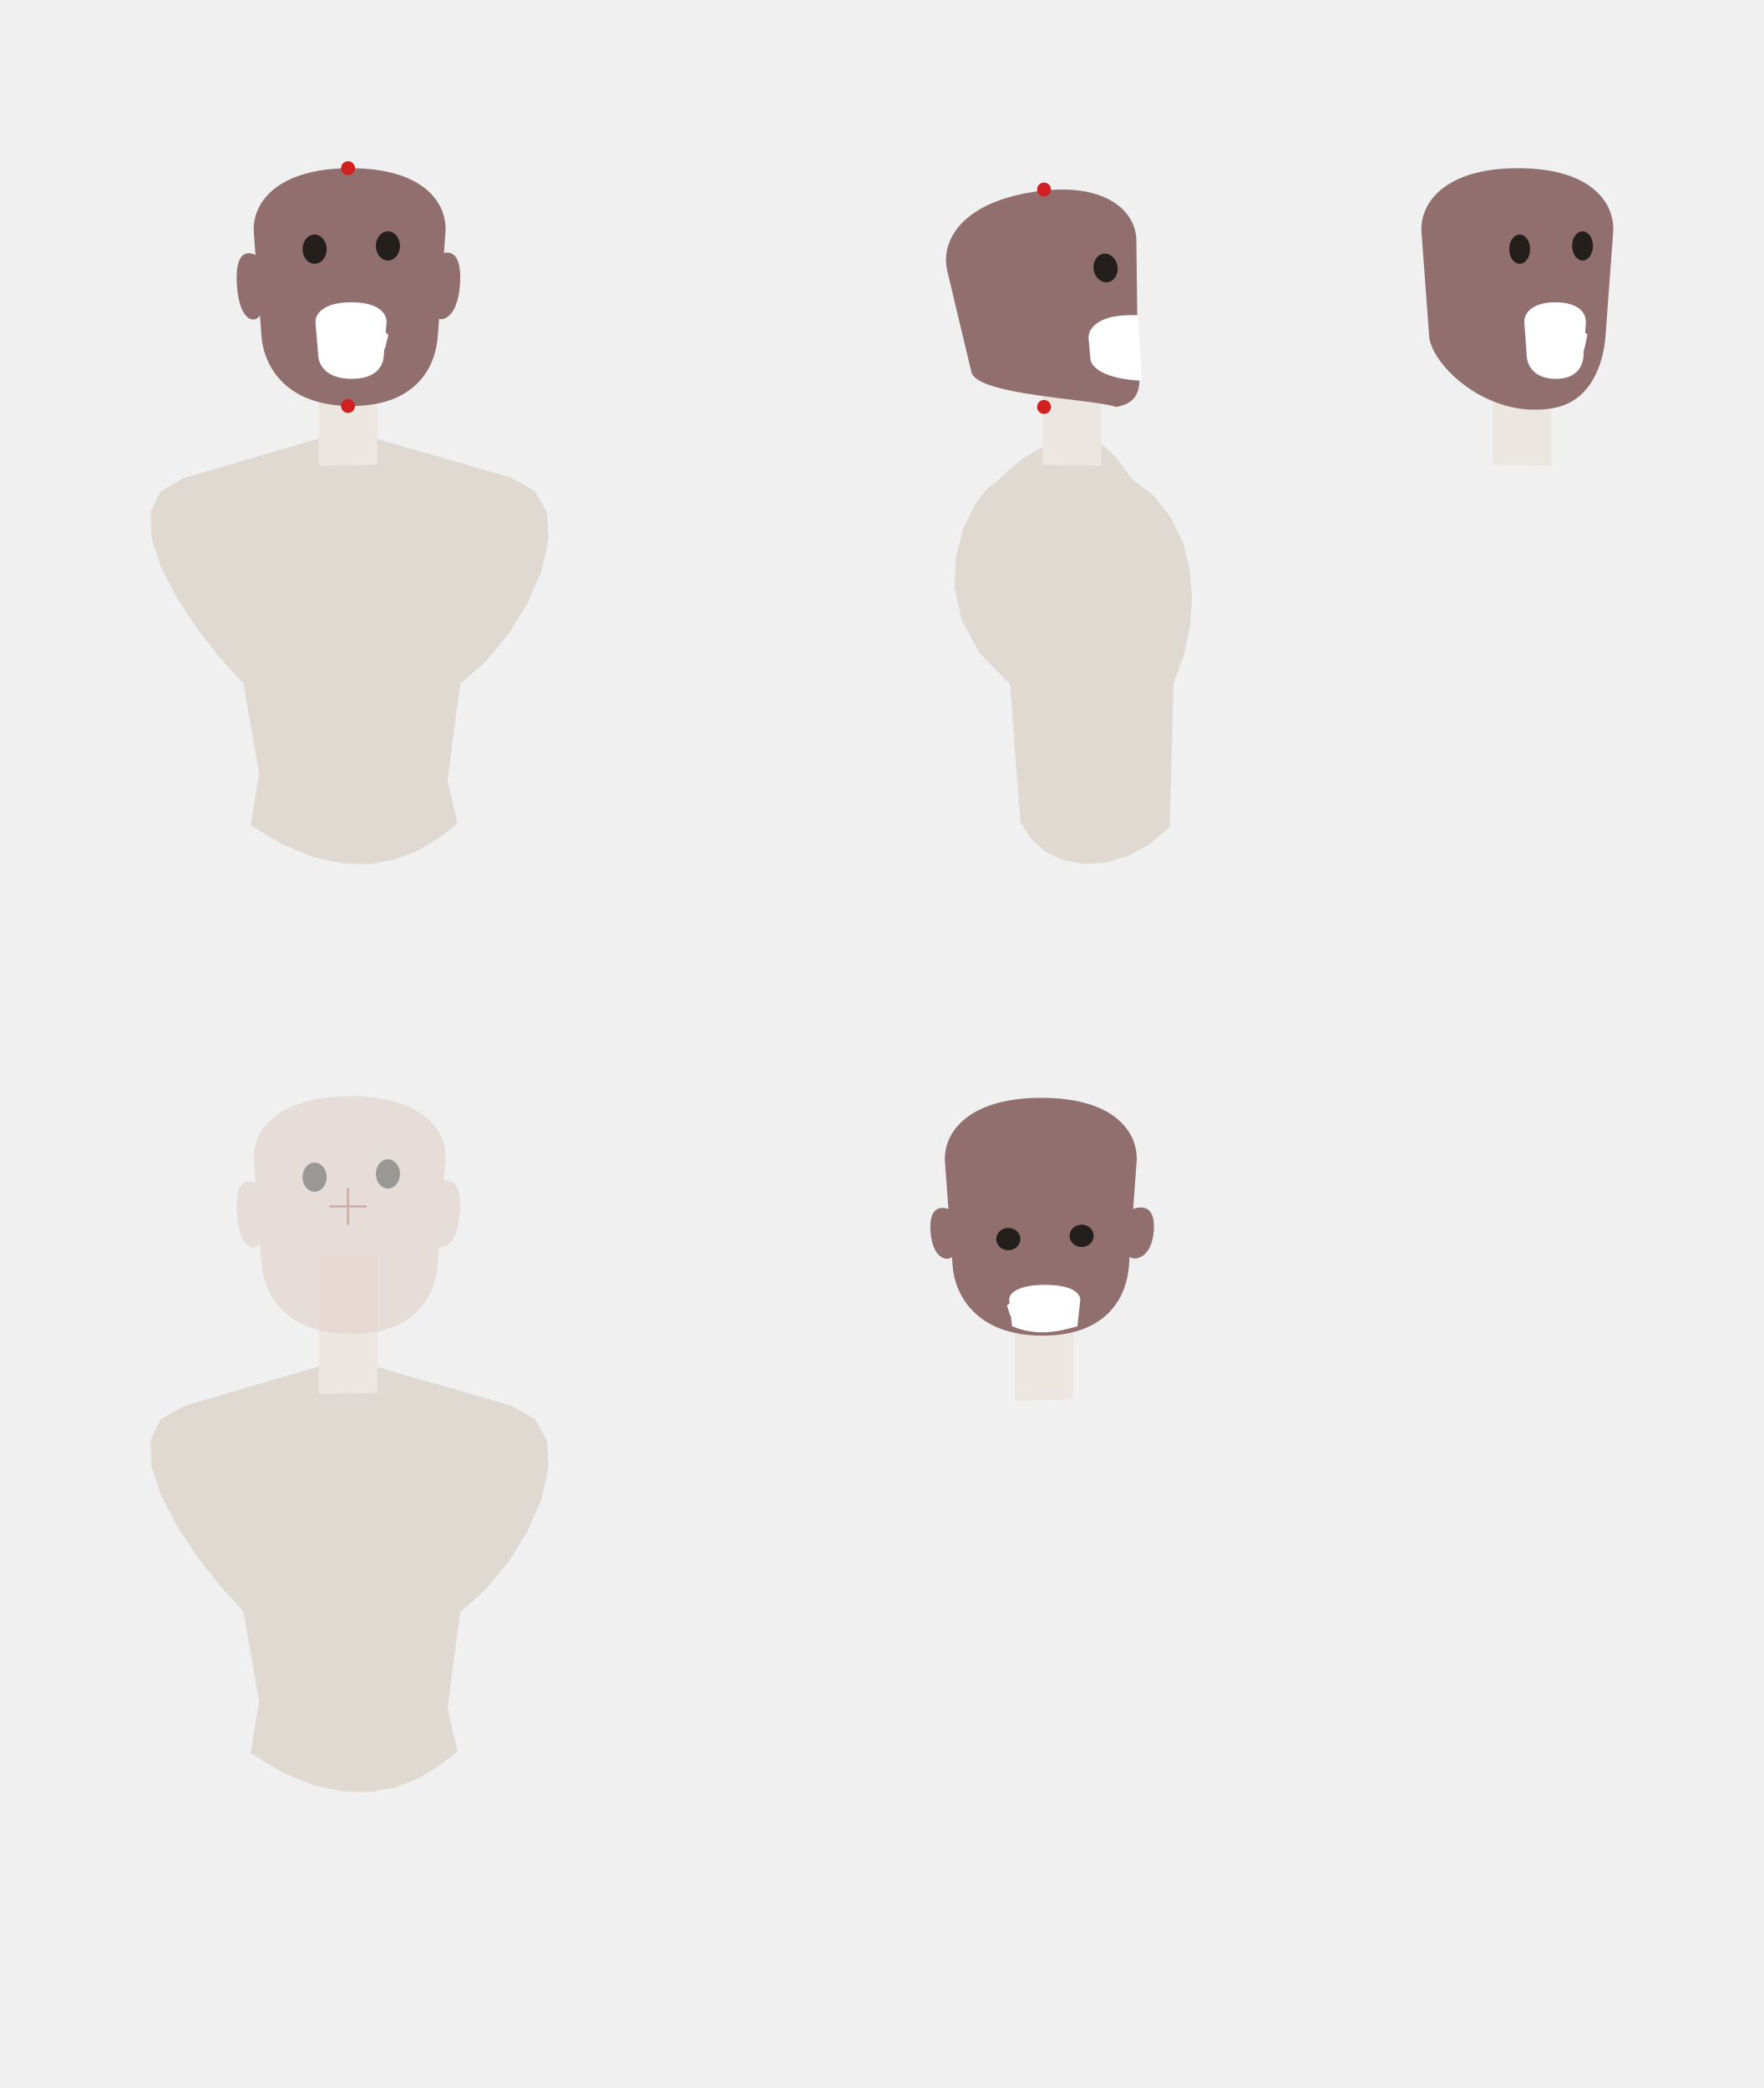
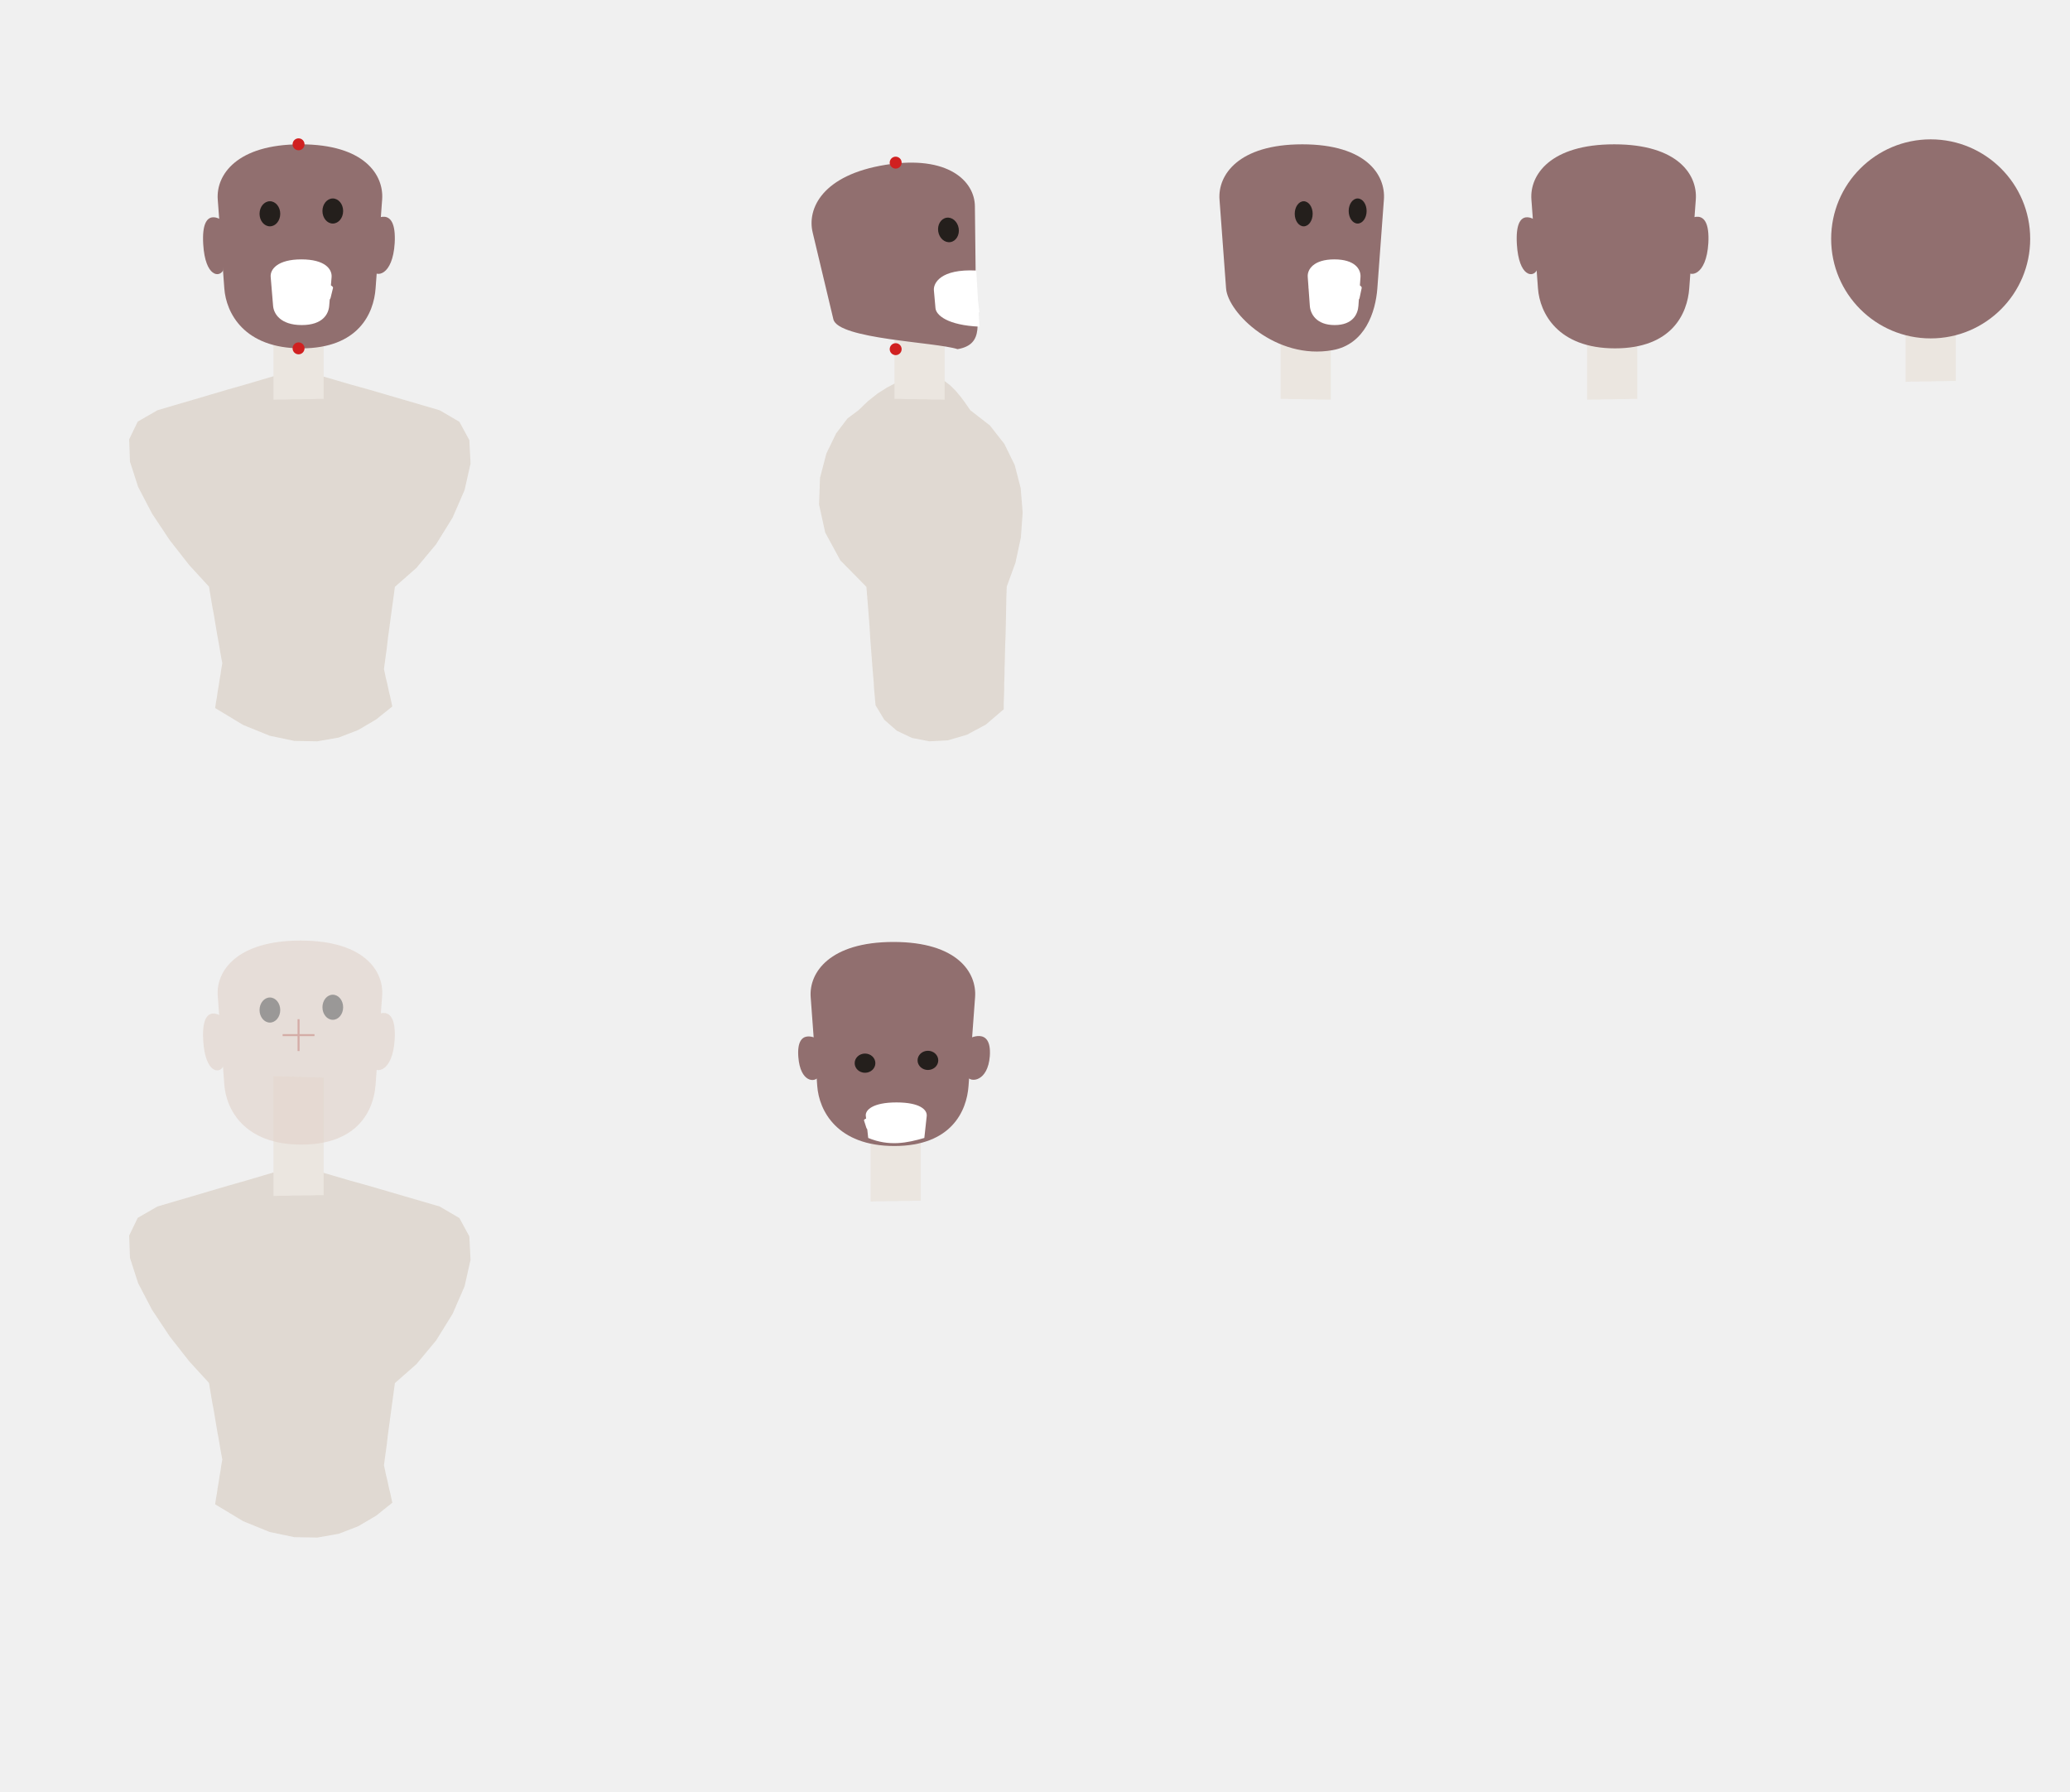
- <svg xmlns="http://www.w3.org/2000/svg" width="1520" height="1800" viewBox="-1.5 -1.2 7.6 9" version="1.1" id="svg771">
+ <svg xmlns="http://www.w3.org/2000/svg" width="2080" height="1800" viewBox="-1.5 -1.2 10.4 9" version="1.1" id="svg771">
  <defs id="defs775" />
  <g id="g48">
    <g opacity="0.7" id="g8">
      <path d="M-0.709 0.861L-0.621 0.835L-0.532 0.809L-0.444 0.783L-0.356 0.757L-0.268 0.732L-0.18 0.706L-0.092 0.68L-0.004 0.654L0.085 0.68L0.174 0.706L0.263 0.732L0.353 0.757L0.442 0.783L0.531 0.809L0.62 0.835L0.709 0.861L0.808 0.919L0.858 1.011L0.864 1.129L0.834 1.262L0.774 1.4L0.691 1.534L0.592 1.653L0.484 1.748L0.477 1.8L0.47 1.851L0.463 1.903L0.456 1.955L0.449 2.006L0.443 2.058L0.436 2.109L0.429 2.161L0.434 2.184L0.439 2.208L0.445 2.232L0.45 2.255L0.455 2.279L0.461 2.302L0.466 2.326L0.471 2.349L0.39 2.414L0.3 2.467L0.202 2.505L0.094 2.524L-0.021 2.522L-0.145 2.496L-0.278 2.442L-0.419 2.357L-0.415 2.329L-0.41 2.301L-0.406 2.272L-0.401 2.244L-0.397 2.216L-0.392 2.188L-0.388 2.16L-0.383 2.132L-0.392 2.084L-0.4 2.036L-0.409 1.987L-0.417 1.939L-0.425 1.891L-0.434 1.843L-0.442 1.795L-0.45 1.747L-0.549 1.639L-0.647 1.514L-0.736 1.38L-0.806 1.246L-0.847 1.119L-0.851 1.007L-0.808 0.918Z" fill="#d9cfc4" />
      <path d="M-0.126 0.808L-0.126 0.733L-0.126 0.657L-0.126 0.582L-0.126 0.507L-0.126 0.432L-0.126 0.357L-0.126 0.282L-0.126 0.207L-0.095 0.207L-0.063 0.208L-0.032 0.209L0 0.21L0.032 0.211L0.063 0.212L0.095 0.213L0.126 0.214L0.126 0.287L0.126 0.361L0.126 0.435L0.126 0.509L0.126 0.582L0.126 0.656L0.126 0.73L0.126 0.804L0.095 0.804L0.063 0.805L0.032 0.805L0 0.806L-0.032 0.806L-0.063 0.807L-0.095 0.807Z" fill="#e8e1d9" />
      <path d="M-0.08 0H0.08M0 -0.08V0.08" stroke="#b04040" stroke-width="0.01" fill="none" />
    </g>
    <g id="g16">
      <path style="fill:#916f6f;stroke-width:0.015" d="m 0.014,0.55 c 0.288,0 0.364,-0.177 0.373,-0.301 l 0.033,-0.447 c 0.009,-0.123 -0.089,-0.277 -0.41,-0.277 -0.321,0 -0.425,0.154 -0.416,0.277 l 0.033,0.447 c 0.009,0.123 0.099,0.301 0.387,0.301 z" id="path10" />
      <path style="fill:#916f6f;fill-opacity:1;stroke-width:0.015" d="m 0.37,0.156 0.003,-0.246 c 5.574e-4,-0.002 0.121,-0.091 0.11,0.111 -0.01,0.166 -0.095,0.175 -0.113,0.135 z" id="path12" />
      <path style="fill:#916f6f;fill-opacity:1;stroke-width:0.015" d="m -0.378,0.156 -0.003,-0.246 c -5.575e-4,-0.002 -0.11,-0.085 -0.098,0.117 0.01,0.166 0.083,0.169 0.101,0.129 z" id="path14" />
    </g>
    <g id="g22">
      <ellipse style="fill:#241f1c;stroke-width:0.015" cx="-0.144" cy="-0.126" rx="0.052" ry="0.063" id="ellipse18" />
      <ellipse style="fill:#241f1c;stroke-width:0.015" cx="0.172" cy="-0.14" rx="0.052" ry="0.063" id="ellipse20" />
    </g>
    <g id="g28">
      <g id="g26">
        <path style="fill:#ffffff;fill-opacity:1;stroke-width:0.015" d="m 0.027,0.332 c 0.087,0 0.11,-0.016 0.113,-0.027 l 0.01,-0.04 c 0.003,-0.011 -0.027,-0.025 -0.124,-0.025 -0.097,0 -0.128,0.014 -0.126,0.025 l 0.01,0.04 c 0.003,0.011 0.03,0.027 0.117,0.027 z" id="path24" />
      </g>
    </g>
    <g id="g34">
      <g id="g32">
        <path style="fill:#ffffff;fill-opacity:1;stroke-width:0.015" d="m 0.023,0.329 c 0.107,0 0.135,-0.019 0.138,-0.033 l 0.012,-0.049 c 0.003,-0.013 -0.033,-0.03 -0.152,-0.03 -0.119,0 -0.158,0.017 -0.154,0.03 l 0.012,0.049 c 0.003,0.013 0.037,0.033 0.144,0.033 z" id="path30" />
      </g>
    </g>
    <g id="g40">
      <g id="g38">
        <path style="fill:#ffffff;fill-opacity:1;stroke-width:0.015" d="m 0.016,0.433 c 0.107,0 0.135,-0.057 0.138,-0.097 l 0.012,-0.144 c 0.003,-0.04 -0.033,-0.089 -0.152,-0.089 -0.119,0 -0.158,0.05 -0.154,0.089 l 0.012,0.144 c 0.003,0.04 0.037,0.097 0.144,0.097 z" id="path36" />
      </g>
    </g>
    <g id="g46">
      <circle cx="0" cy="-0.475" r="0.03" fill="#d02020" id="circle42" />
      <circle cx="0" cy="0.55" r="0.03" fill="#d02020" id="circle44" />
    </g>
  </g>
  <g transform="translate(3 0)" id="g90">
    <g opacity="0.7" id="g56">
      <path d="M0.375 0.861L0.364 0.845L0.348 0.822L0.328 0.795L0.303 0.765L0.273 0.735L0.236 0.707L0.193 0.681L0.142 0.66L0.115 0.674L0.082 0.687L0.044 0.703L0.002 0.723L-0.044 0.747L-0.091 0.777L-0.139 0.815L-0.187 0.861L-0.242 0.902L-0.299 0.977L-0.348 1.078L-0.38 1.2L-0.385 1.334L-0.354 1.475L-0.278 1.615L-0.147 1.748L-0.143 1.797L-0.139 1.847L-0.135 1.898L-0.131 1.95L-0.128 2.003L-0.124 2.056L-0.12 2.108L-0.116 2.161L-0.114 2.184L-0.112 2.208L-0.11 2.231L-0.109 2.254L-0.107 2.277L-0.105 2.299L-0.103 2.321L-0.101 2.343L-0.057 2.416L0.006 2.471L0.082 2.507L0.169 2.524L0.262 2.519L0.358 2.491L0.453 2.44L0.543 2.363L0.543 2.331L0.544 2.299L0.545 2.269L0.545 2.24L0.546 2.212L0.547 2.185L0.547 2.158L0.548 2.132L0.549 2.087L0.55 2.042L0.552 1.997L0.553 1.952L0.554 1.904L0.555 1.855L0.556 1.803L0.558 1.747L0.602 1.626L0.629 1.5L0.638 1.375L0.628 1.252L0.598 1.136L0.546 1.03L0.473 0.937Z" fill="#d9cfc4" />
      <path d="M0.246 0.808L0.246 0.733L0.246 0.657L0.246 0.582L0.246 0.507L0.246 0.432L0.246 0.357L0.246 0.282L0.246 0.207L0.215 0.207L0.183 0.208L0.152 0.209L0.12 0.21L0.088 0.211L0.057 0.212L0.025 0.213L-0.006 0.214L-0.006 0.287L-0.006 0.361L-0.006 0.435L-0.006 0.509L-0.006 0.582L-0.006 0.656L-0.006 0.73L-0.006 0.804L0.025 0.804L0.057 0.805L0.088 0.805L0.12 0.806L0.152 0.806L0.183 0.807L0.215 0.807Z" fill="#e8e1d9" />
      <path d="M-0.08 0H0.08M0 -0.08V0.08" stroke="#b04040" stroke-width="0.01" fill="none" />
    </g>
    <g id="g60">
      <path style="fill:#916f6f;stroke-width:0.015" d="m 0.311,0.554 c 0.14,-0.024 0.094,-0.142 0.092,-0.275 l -0.005,-0.443 c -0.001,-0.124 -0.132,-0.259 -0.449,-0.208 -0.317,0.051 -0.395,0.22 -0.366,0.34 l 0.104,0.436 c 0.024,0.1 0.513,0.114 0.624,0.15 z" id="path58" />
    </g>
    <g id="g64">
      <ellipse style="fill:#241f1c;stroke-width:0.015" cx="0.269" cy="-0.002" rx="0.052" ry="0.062" transform="rotate(-9.201606)" id="ellipse62" />
    </g>
    <g id="g70">
      <g transform="translate(0.05393187,0.02359519)" id="g68">
        <path style="fill:#ffffff;fill-opacity:1;stroke-width:0.015" d="M 0.367,0.346 0.356,0.267 c -0.126,-0.002 -0.166,0.009 -0.161,0.018 l 0.017,0.034 c 0.005,0.009 0.042,0.024 0.155,0.026 z" id="path66" />
      </g>
    </g>
    <g id="g76">
      <g id="g74">
        <path style="fill:#ffffff;fill-opacity:1;stroke-width:0.015" d="m 0.416,0.387 -0.01,-0.138 c -0.111,-0.004 -0.146,0.015 -0.142,0.032 l 0.015,0.061 c 0.004,0.017 0.037,0.042 0.137,0.046 z" id="path72" />
      </g>
    </g>
    <g id="g82">
      <g id="g80">
        <path style="fill:#ffffff;fill-opacity:1;stroke-width:0.015" d="M 0.421,0.442 0.405,0.159 c -0.18,-0.009 -0.216,0.064 -0.213,0.099 l 0.008,0.09 c 0.003,0.035 0.06,0.086 0.222,0.093 z" id="path78" />
      </g>
    </g>
    <g id="g88">
      <circle cx="0" cy="-0.383" r="0.03" fill="#d02020" id="circle84" />
      <circle cx="0" cy="0.554" r="0.03" fill="#d02020" id="circle86" />
    </g>
  </g>
  <g transform="translate(0 4)" id="g128">
    <g opacity="0.7" id="g114">
      <path d="M-0.709 0.861L-0.621 0.835L-0.532 0.809L-0.444 0.783L-0.356 0.757L-0.268 0.732L-0.18 0.706L-0.092 0.68L-0.004 0.654L0.085 0.68L0.174 0.706L0.263 0.732L0.353 0.757L0.442 0.783L0.531 0.809L0.62 0.835L0.709 0.861L0.808 0.919L0.858 1.011L0.864 1.129L0.834 1.262L0.774 1.4L0.691 1.534L0.592 1.653L0.484 1.748L0.477 1.8L0.47 1.851L0.463 1.903L0.456 1.955L0.449 2.006L0.443 2.058L0.436 2.109L0.429 2.161L0.434 2.184L0.439 2.208L0.445 2.232L0.45 2.255L0.455 2.279L0.461 2.302L0.466 2.326L0.471 2.349L0.39 2.414L0.3 2.467L0.202 2.505L0.094 2.524L-0.021 2.522L-0.145 2.496L-0.278 2.442L-0.419 2.357L-0.415 2.329L-0.41 2.301L-0.406 2.272L-0.401 2.244L-0.397 2.216L-0.392 2.188L-0.388 2.16L-0.383 2.132L-0.392 2.084L-0.4 2.036L-0.409 1.987L-0.417 1.939L-0.425 1.891L-0.434 1.843L-0.442 1.795L-0.45 1.747L-0.549 1.639L-0.647 1.514L-0.736 1.38L-0.806 1.246L-0.847 1.119L-0.851 1.007L-0.808 0.918Z" fill="#d9cfc4" />
      <path d="M-0.126 0.808L-0.126 0.733L-0.126 0.657L-0.126 0.582L-0.126 0.507L-0.126 0.432L-0.126 0.357L-0.126 0.282L-0.126 0.207L-0.095 0.207L-0.063 0.208L-0.032 0.209L0 0.21L0.032 0.211L0.063 0.212L0.095 0.213L0.126 0.214L0.126 0.287L0.126 0.361L0.126 0.435L0.126 0.509L0.126 0.582L0.126 0.656L0.126 0.73L0.126 0.804L0.095 0.804L0.063 0.805L0.032 0.805L0 0.806L-0.032 0.806L-0.063 0.807L-0.095 0.807Z" fill="#e8e1d9" />
      <path d="M-0.08 0H0.08M0 -0.08V0.08" stroke="#b04040" stroke-width="0.01" fill="none" />
      <g opacity="0.6">
        <g>
          <path style="fill:#d9c3b6;stroke-width:0.015" d="m 0.014,0.55 c 0.288,0 0.364,-0.177 0.373,-0.301 l 0.033,-0.447 c 0.009,-0.123 -0.089,-0.277 -0.41,-0.277 -0.321,0 -0.425,0.154 -0.416,0.277 l 0.033,0.447 c 0.009,0.123 0.099,0.301 0.387,0.301 z" />
          <path style="fill:#d9c3b6;fill-opacity:1;stroke-width:0.015" d="m 0.37,0.156 0.003,-0.246 c 5.574e-4,-0.002 0.121,-0.091 0.11,0.111 -0.01,0.166 -0.095,0.175 -0.113,0.135 z" />
          <path style="fill:#d9c3b6;fill-opacity:1;stroke-width:0.015" d="m -0.378,0.156 -0.003,-0.246 c -5.575e-4,-0.002 -0.11,-0.085 -0.098,0.117 0.01,0.166 0.083,0.169 0.101,0.129 z" />
        </g>
        <g>
          <ellipse style="fill:#241f1c;stroke-width:0.015" cx="-0.144" cy="-0.126" rx="0.052" ry="0.063" />
          <ellipse style="fill:#241f1c;stroke-width:0.015" cx="0.172" cy="-0.14" rx="0.052" ry="0.063" />
        </g>
      </g>
    </g>
    <g id="g116" />
    <g id="g118" />
    <g id="g120" />
    <g id="g122" />
    <g id="g124" />
    <g id="g126" />
  </g>
  <g transform="translate(3 4)" id="g500">
    <g opacity="0.7" id="g134">
      <path d="M-0.126 0.836L-0.126 0.761L-0.126 0.685L-0.126 0.61L-0.126 0.535L-0.126 0.46L-0.126 0.385L-0.126 0.31L-0.126 0.235L-0.095 0.235L-0.063 0.236L-0.032 0.237L0 0.238L0.032 0.239L0.063 0.24L0.095 0.241L0.126 0.242L0.126 0.315L0.126 0.389L0.126 0.463L0.126 0.537L0.126 0.61L0.126 0.684L0.126 0.758L0.126 0.832L0.095 0.832L0.063 0.833L0.032 0.833L0 0.834L-0.032 0.834L-0.063 0.835L-0.095 0.835Z" fill="#e8e1d9" />
      <path d="M-0.08 0H0.08M0 -0.08V0.08" stroke="#b04040" stroke-width="0.01" fill="none" />
    </g>
    <g id="front-down-skin">
      <g transform="matrix(1,0,0,0.766,-0.01,0.0897)" id="g411">
        <g id="g409">
          <path style="fill:#916f6f;fill-opacity:1;stroke-width:0.015" d="m -0.378,0.156 -0.003,-0.246 c -5.575e-4,-0.002 -0.11,-0.085 -0.098,0.117 0.01,0.166 0.083,0.169 0.101,0.129 z" id="path407" />
        </g>
      </g>
      <g transform="matrix(1,0,0,0.766,-0.01,0.0897)" id="g417">
        <g id="g415">
          <path style="fill:#916f6f;fill-opacity:1;stroke-width:0.015" d="m 0.37,0.156 0.003,-0.246 c 5.574e-4,-0.002 0.121,-0.091 0.11,0.111 -0.01,0.166 -0.095,0.175 -0.113,0.135 z" id="path413" />
        </g>
      </g>
      <path style="fill:#916f6f;stroke-width:0.015" d="m -0.007,0.557 c 0.288,0 0.364,-0.177 0.373,-0.301 l 0.033,-0.447 c 0.009,-0.123 -0.089,-0.277 -0.41,-0.277 -0.321,0 -0.425,0.154 -0.416,0.277 l 0.033,0.447 c 0.009,0.123 0.099,0.301 0.387,0.301 z" id="path10-5" />
    </g>
    <g id="front-down-eyes">
      <g id="g462" transform="translate(-0.01)">
        <g transform="matrix(1,0,0,0.766,0,0.2374)" id="g460">
          <g id="g458">
            <ellipse style="fill:#241f1c;stroke-width:0.015" cx="-0.144" cy="-0.126" rx="0.052" ry="0.063" id="ellipse456" />
          </g>
        </g>
      </g>
      <g id="g470" transform="translate(-0.01)">
        <g transform="matrix(1,0,0,0.766,0,0.2341)" id="g468">
          <g id="g466">
            <ellipse style="fill:#241f1c;stroke-width:0.015" cx="0.172" cy="-0.14" rx="0.052" ry="0.063" id="ellipse464" />
          </g>
        </g>
      </g>
    </g>
    <g id="front-down-mouth-1">
      <g id="g479" transform="translate(-0.0211653,0.00238347)">
        <g transform="matrix(1,0,0,0.766,0,0.2594)" id="g477">
          <g id="g475">
            <path style="fill:#ffffff;fill-opacity:1;stroke-width:0.015" d="m 0.027,0.332 c 0.087,0 0.11,-0.016 0.113,-0.027 l 0.01,-0.04 c 0.003,-0.011 -0.027,-0.025 -0.124,-0.025 -0.097,0 -0.128,0.014 -0.126,0.025 l 0.01,0.04 c 0.003,0.011 0.03,0.027 0.117,0.027 z" id="path473" />
          </g>
        </g>
      </g>
    </g>
    <g id="front-down-mouth-2">
      <g id="g488" transform="translate(-0.0259322,-0.0190678)">
        <g transform="matrix(1,0,0,0.766,0,0.259)" id="g486">
          <g id="g484">
            <path style="fill:#ffffff;fill-opacity:1;stroke-width:0.015" d="m 0.023,0.329 c 0.107,0 0.135,-0.019 0.138,-0.033 l 0.012,-0.049 c 0.003,-0.013 -0.033,-0.03 -0.152,-0.03 -0.119,0 -0.158,0.017 -0.154,0.03 l 0.012,0.049 c 0.003,0.013 0.037,0.033 0.144,0.033 z" id="path482" />
          </g>
        </g>
      </g>
    </g>
    <g id="front-down-mouth-3">
      <g id="g497" transform="translate(-0.01)">
        <g transform="matrix(1,0,0,0.766,0,0.2592)" id="g495">
          <g id="g493">
            <path style="fill:#ffffff;fill-opacity:1;stroke-width:0.015" d="m 0.154,0.336 0.012,-0.144 c 0.003,-0.04 -0.033,-0.089 -0.152,-0.089 -0.119,0 -0.158,0.05 -0.154,0.089 l 0.012,0.144 c 0.106,0.057 0.195,0.033 0.282,0 z" id="path491" />
          </g>
        </g>
      </g>
    </g>
  </g>
  <g id="quarter" transform="translate(5 0)">
    <g opacity="0.7" id="g506">
      <path d="M0.186 0.808L0.186 0.733L0.186 0.657L0.186 0.582L0.186 0.507L0.186 0.432L0.186 0.357L0.186 0.282L0.186 0.207L0.155 0.207L0.123 0.208L0.092 0.209L0.06 0.21L0.028 0.211L-0.003 0.212L-0.035 0.213L-0.066 0.214L-0.066 0.287L-0.066 0.361L-0.066 0.435L-0.066 0.509L-0.066 0.582L-0.066 0.656L-0.066 0.73L-0.066 0.804L-0.035 0.804L-0.003 0.805L0.028 0.805L0.06 0.806L0.092 0.806L0.123 0.807L0.155 0.807Z" fill="#e8e1d9" />
      <path d="M-0.08 0H0.08M0 -0.08V0.08" stroke="#b04040" stroke-width="0.01" fill="none" />
    </g>
    <g id="quarter-skin">
      <path style="fill:#916f6f;stroke-width:0.015" d="M 0.195,0.559 C 0.358,0.53 0.411,0.368 0.42,0.249 l 0.033,-0.447 C 0.462,-0.321 0.364,-0.475 0.043,-0.475 c -0.321,0 -0.425,0.154 -0.416,0.277 l 0.033,0.447 c 0.009,0.123 0.252,0.361 0.535,0.31 z" id="path10-7" />
    </g>
    <g id="quarter-eyes">
      <g id="g732" transform="translate(-0.01)">
        <g transform="matrix(0.866,0,0,1,0.1821,0)" id="g730">
          <g id="g728">
            <ellipse style="fill:#241f1c;stroke-width:0.015" cx="0.172" cy="-0.14" rx="0.052" ry="0.063" id="ellipse726" />
          </g>
        </g>
      </g>
      <g id="g740" transform="translate(-0.01)">
        <g transform="matrix(0.866,0,0,1,0.1847,0)" id="g738">
          <g id="g736">
            <ellipse style="fill:#241f1c;stroke-width:0.015" cx="-0.144" cy="-0.126" rx="0.052" ry="0.063" id="ellipse734" />
          </g>
        </g>
      </g>
    </g>
    <g id="quarter-mouth-1">
      <g id="g749" transform="translate(-0.01)">
        <g transform="matrix(0.866,0,0,1,0.2017,0)" id="g747">
          <g id="g745">
            <path style="fill:#ffffff;fill-opacity:1;stroke-width:0.015" d="m 0.027,0.332 c 0.087,0 0.11,-0.016 0.113,-0.027 l 0.01,-0.04 c 0.003,-0.011 -0.027,-0.025 -0.124,-0.025 -0.097,0 -0.128,0.014 -0.126,0.025 l 0.01,0.04 c 0.003,0.011 0.03,0.027 0.117,0.027 z" id="path743" />
          </g>
        </g>
      </g>
    </g>
    <g id="quarter-mouth-2">
      <g id="g758" transform="translate(-0.01)">
        <g transform="matrix(0.866,0,0,1,0.2015,0)" id="g756">
          <g id="g754">
            <path style="fill:#ffffff;fill-opacity:1;stroke-width:0.015" d="m 0.023,0.329 c 0.107,0 0.135,-0.019 0.138,-0.033 l 0.012,-0.049 c 0.003,-0.013 -0.033,-0.03 -0.152,-0.03 -0.119,0 -0.158,0.017 -0.154,0.03 l 0.012,0.049 c 0.003,0.013 0.037,0.033 0.144,0.033 z" id="path752" />
          </g>
        </g>
      </g>
    </g>
    <g id="quarter-mouth-3">
      <g id="g767" transform="translate(-0.01)">
        <g transform="matrix(0.866,0,0,1,0.2016,0)" id="g765">
          <g id="g763">
            <path style="fill:#ffffff;fill-opacity:1;stroke-width:0.015" d="m 0.016,0.433 c 0.107,0 0.135,-0.057 0.138,-0.097 l 0.012,-0.144 c 0.003,-0.04 -0.033,-0.089 -0.152,-0.089 -0.119,0 -0.158,0.05 -0.154,0.089 l 0.012,0.144 c 0.003,0.04 0.037,0.097 0.144,0.097 z" id="path761" />
          </g>
        </g>
      </g>
    </g>
  </g>
+   <g id="back-view" transform="translate(6.6 0)">
+     <g opacity="0.7">
+       <path d="M-0.126 0.808L-0.126 0.733L-0.126 0.657L-0.126 0.582L-0.126 0.507L-0.126 0.432L-0.126 0.357L-0.126 0.282L-0.126 0.207L-0.095 0.207L-0.063 0.208L-0.032 0.209L0 0.21L0.032 0.211L0.063 0.212L0.095 0.213L0.126 0.214L0.126 0.287L0.126 0.361L0.126 0.435L0.126 0.509L0.126 0.582L0.126 0.656L0.126 0.73L0.126 0.804L0.095 0.804L0.063 0.805L0.032 0.805L0 0.806L-0.032 0.806L-0.063 0.807L-0.095 0.807Z" fill="#e8e1d9" />
+       <path d="M-0.08 0H0.08M0 -0.08V0.08" stroke="#b04040" stroke-width="0.01" fill="none" />
+     </g>
+     <g id="back-view-skin">
+       <g>
+         <path style="fill:#916f6f;stroke-width:0.015" d="m 0.014,0.55 c 0.288,0 0.364,-0.177 0.373,-0.301 l 0.033,-0.447 c 0.009,-0.123 -0.089,-0.277 -0.41,-0.277 -0.321,0 -0.425,0.154 -0.416,0.277 l 0.033,0.447 c 0.009,0.123 0.099,0.301 0.387,0.301 z" />
+         <path style="fill:#916f6f;fill-opacity:1;stroke-width:0.015" d="m 0.37,0.156 0.003,-0.246 c 5.574e-4,-0.002 0.121,-0.091 0.11,0.111 -0.01,0.166 -0.095,0.175 -0.113,0.135 z" />
+         <path style="fill:#916f6f;fill-opacity:1;stroke-width:0.015" d="m -0.378,0.156 -0.003,-0.246 c -5.575e-4,-0.002 -0.11,-0.085 -0.098,0.117 0.01,0.166 0.083,0.169 0.101,0.129 z" />
+       </g>
+     </g>
+   </g>
+   <g id="top" transform="translate(8.2 0)">
+     <g opacity="0.7">
+       <path d="M-0.126 0.718L-0.126 0.643L-0.126 0.567L-0.126 0.492L-0.126 0.417L-0.126 0.342L-0.126 0.267L-0.126 0.192L-0.126 0.117L-0.095 0.117L-0.063 0.118L-0.032 0.119L0 0.12L0.032 0.121L0.063 0.122L0.095 0.123L0.126 0.124L0.126 0.197L0.126 0.271L0.126 0.345L0.126 0.419L0.126 0.492L0.126 0.566L0.126 0.64L0.126 0.714L0.095 0.714L0.063 0.715L0.032 0.715L0 0.716L-0.032 0.716L-0.063 0.717L-0.095 0.717Z" fill="#e8e1d9" />
+       <path d="M-0.08 0H0.08M0 -0.08V0.08" stroke="#b04040" stroke-width="0.01" fill="none" />
+     </g>
+     <g id="top-skin">
+       <circle cx="0" cy="0" r="0.5" style="fill:#916f6f" />
+     </g>
+   </g>
</svg>
